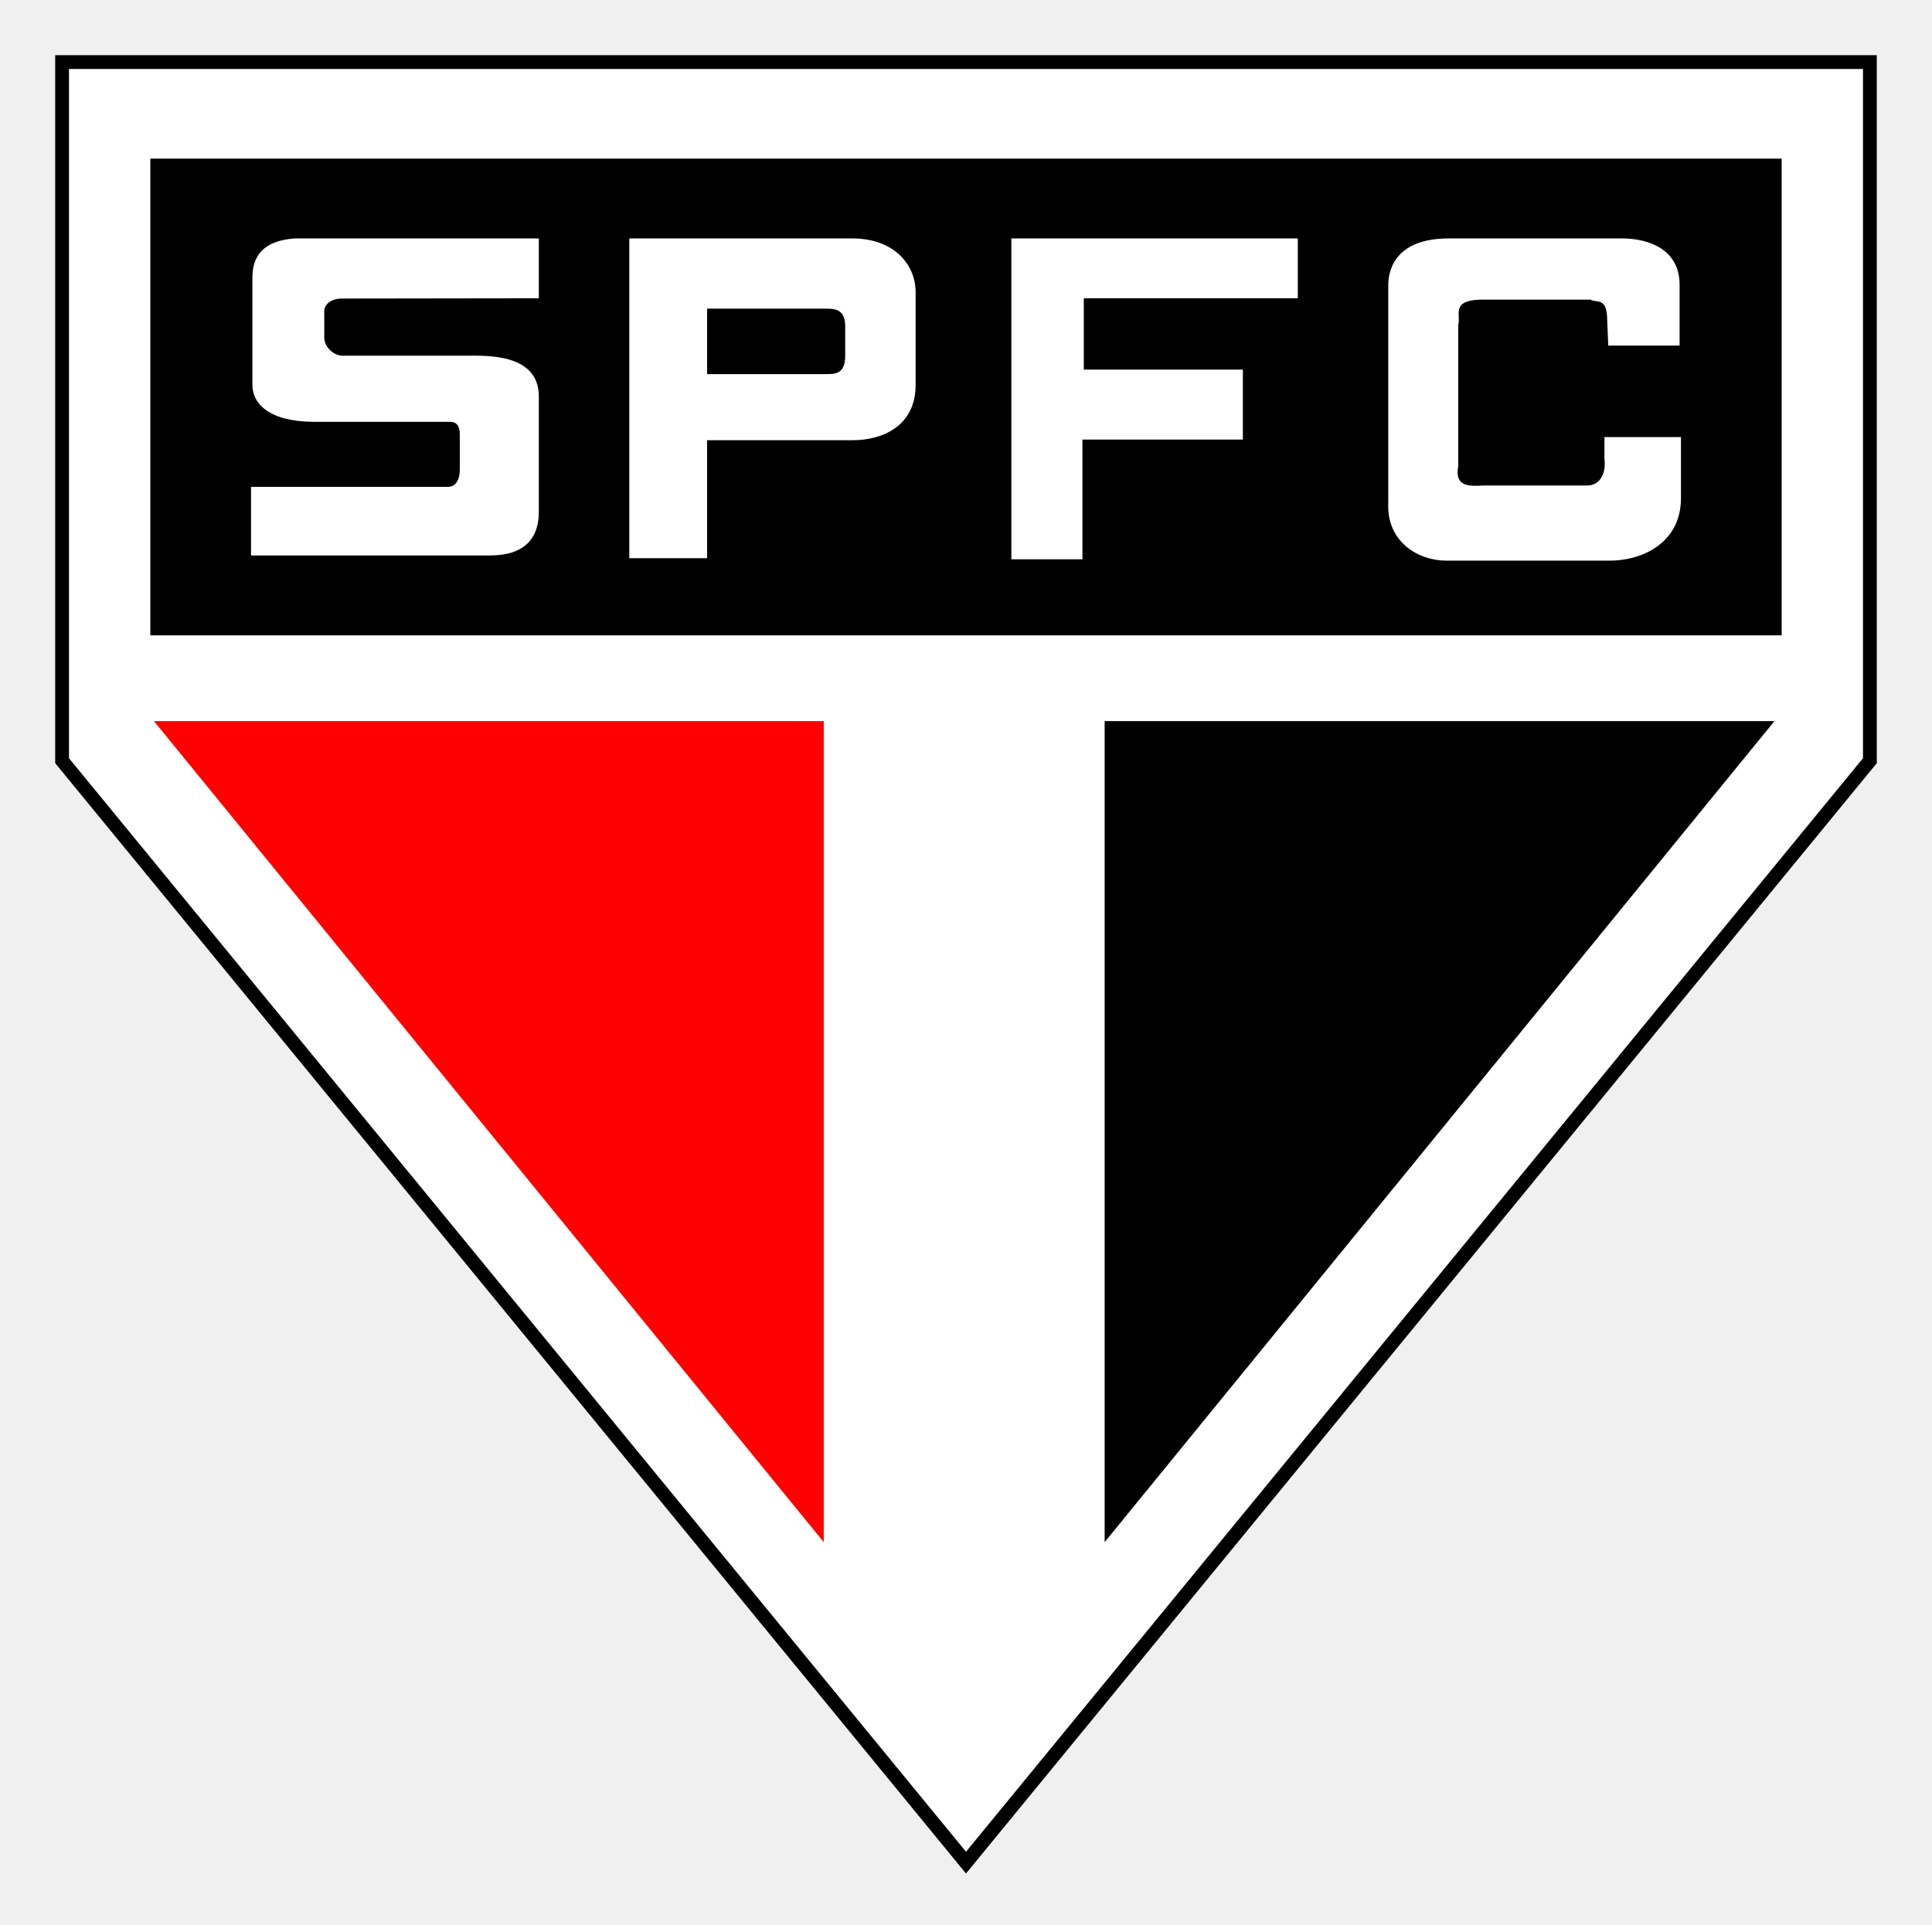
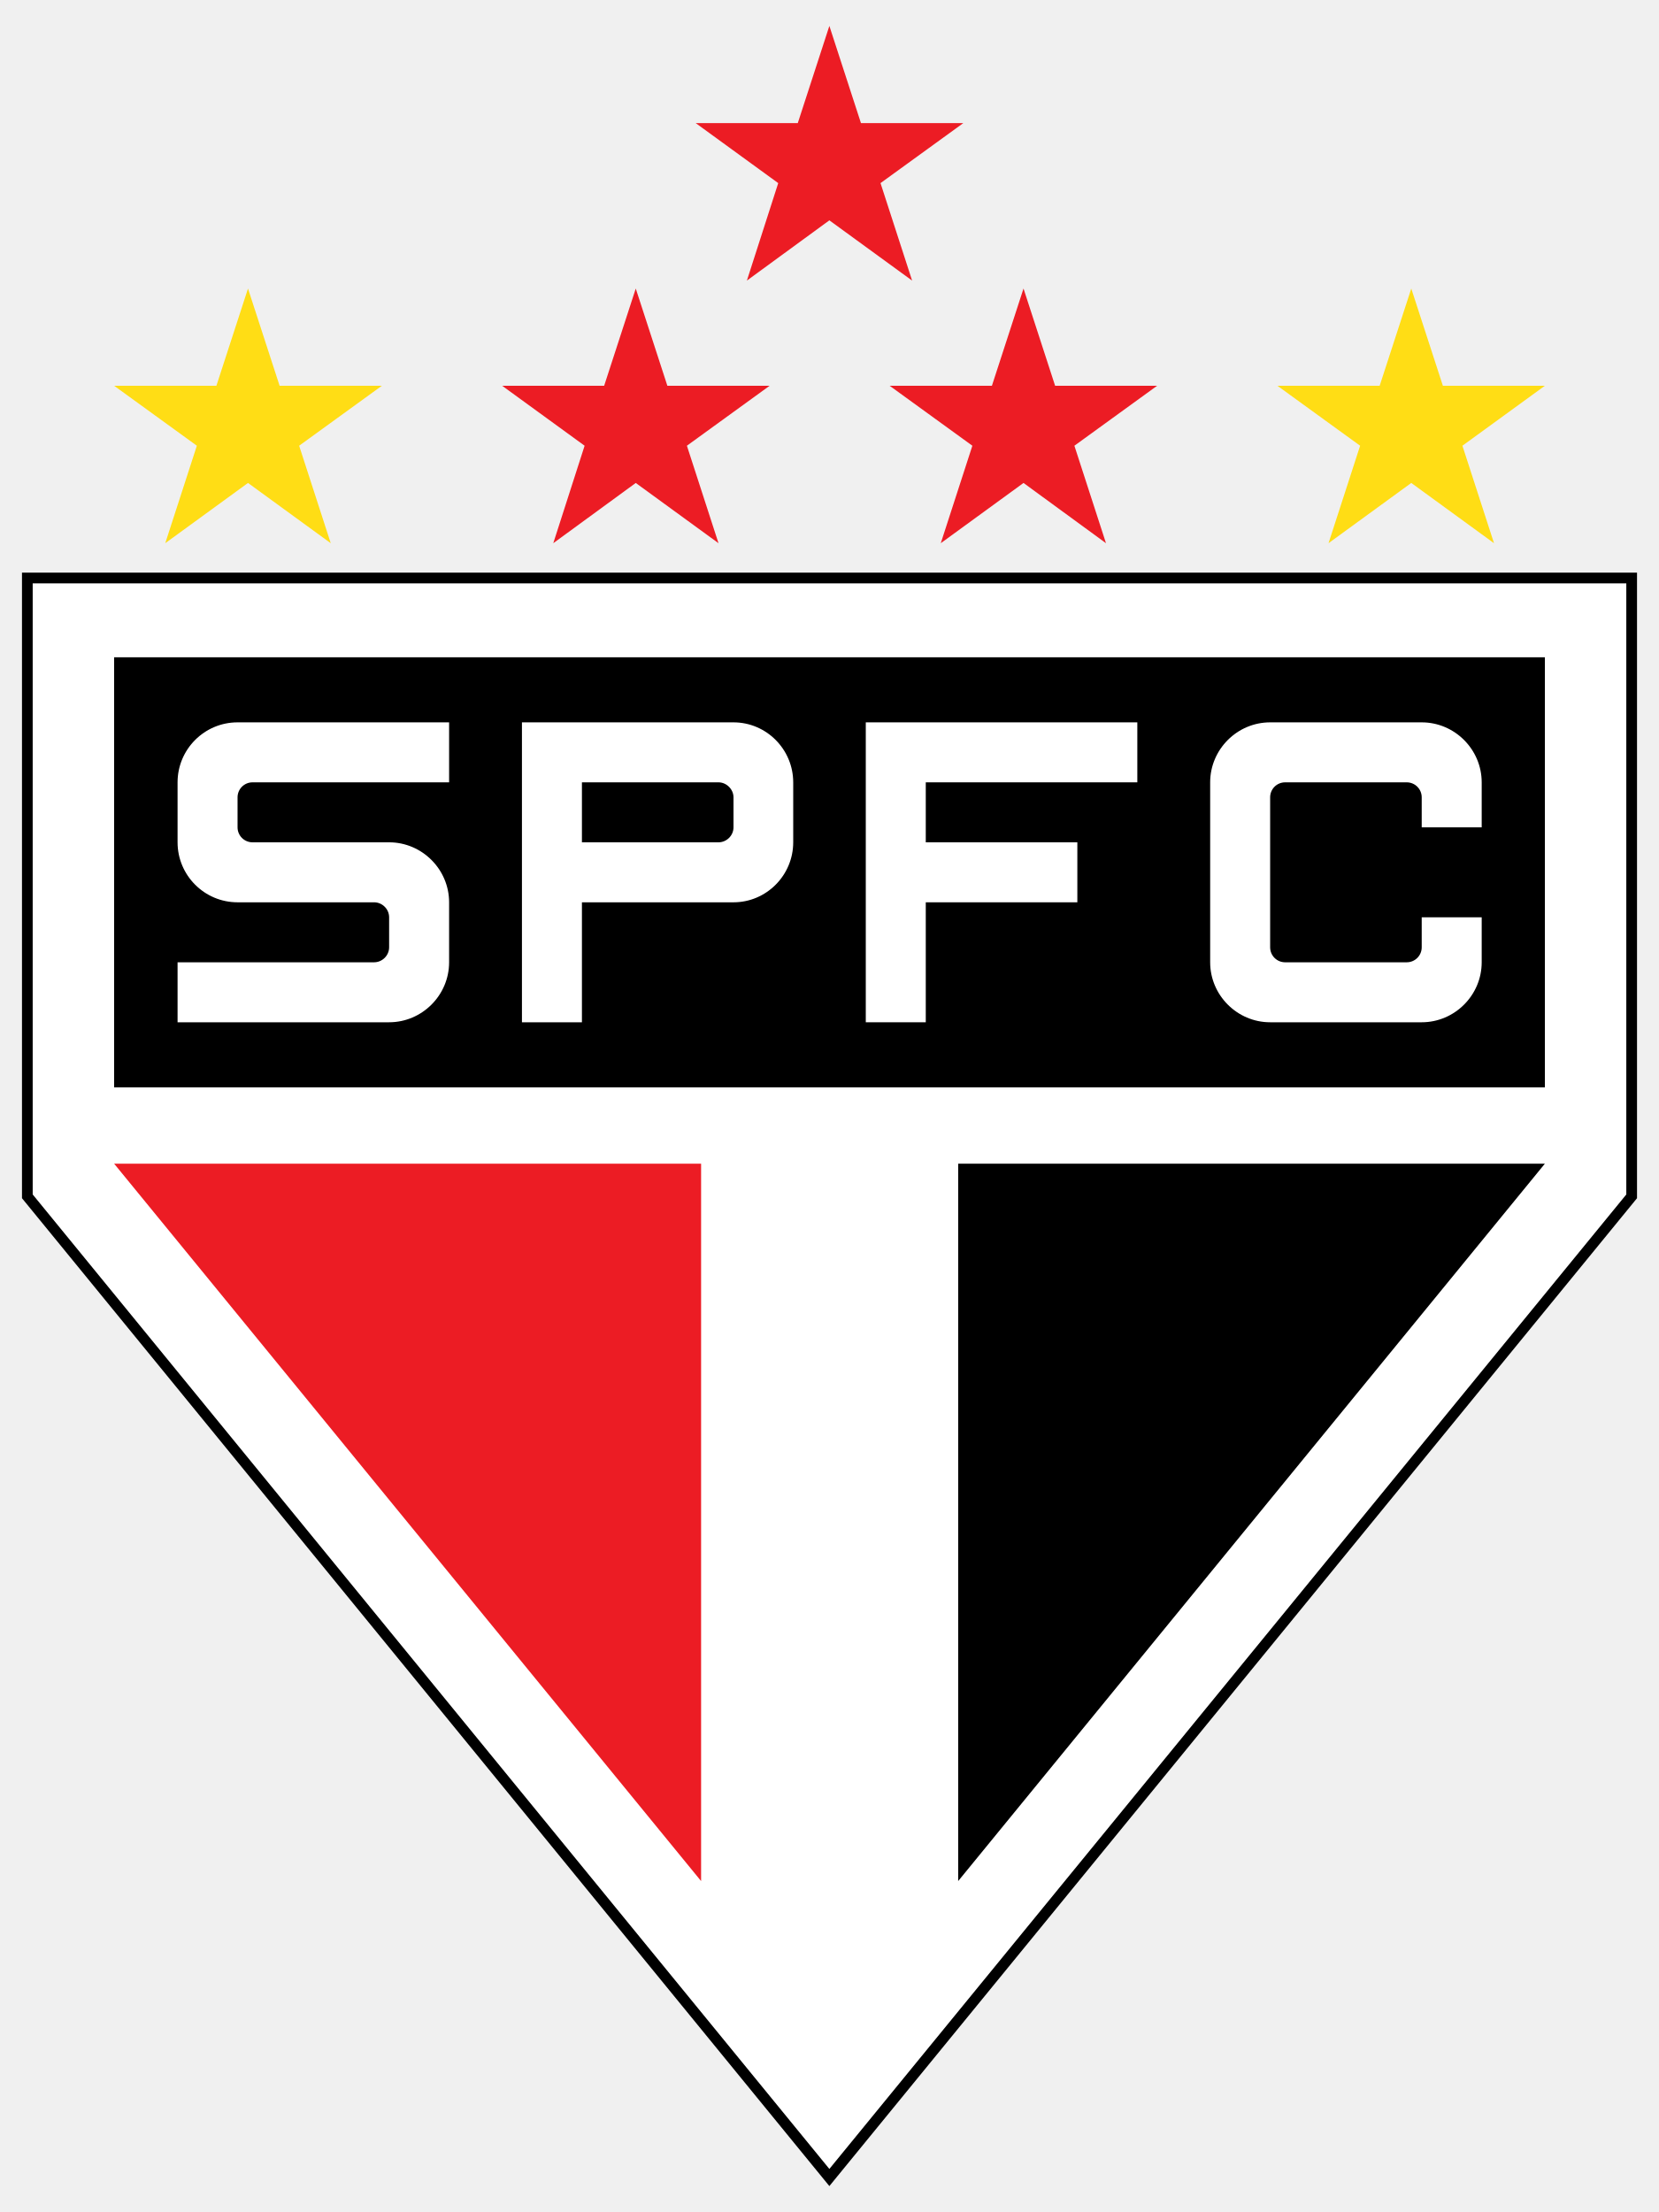
- <svg xmlns="http://www.w3.org/2000/svg" version="1.0" width="350" height="348.69" id="svg2">
-   <defs id="defs4" />
-   <g id="layer1">
-     <g transform="matrix(1.584375,0,0,1.584375,-104.8752,-536.5882)" id="g3355">
-       <path d="M 73.294,345.774 L 280,345.774 L 280,425.656 L 176.647,551.656 L 73.294,425.656 L 73.294,345.774 z" id="path2507" style="fill:#ffffff;fill-opacity:1;fill-rule:evenodd;stroke:#000000;stroke-width:1.578;stroke-linecap:butt;stroke-linejoin:miter;stroke-miterlimit:4;stroke-dasharray:none;stroke-opacity:1" />
-       <rect width="186.529" height="54.51" x="83.382" y="356.813" id="rect3279" style="fill:#000000;fill-opacity:1;fill-rule:evenodd;stroke:none;stroke-width:1px;stroke-linecap:butt;stroke-linejoin:miter;marker:none;marker-start:none;marker-mid:none;marker-end:none;stroke-miterlimit:4;stroke-dasharray:none;stroke-dashoffset:0;stroke-opacity:1;visibility:visible;display:inline;overflow:visible;enable-background:accumulate" />
-       <path d="M 83.794,421.127 L 160.382,421.127 L 160.382,515.009 L 83.794,421.127 z" id="path3281" style="fill:#fe0000;fill-opacity:1;fill-rule:evenodd;stroke:none;stroke-width:1px;stroke-linecap:butt;stroke-linejoin:miter;stroke-opacity:1" />
-       <path d="M 269.088,421.127 L 192.5,421.127 L 192.5,515.009 L 269.088,421.127 z" id="path3283" style="fill:#000000;fill-opacity:1;fill-rule:evenodd;stroke:none;stroke-width:1px;stroke-linecap:butt;stroke-linejoin:miter;stroke-opacity:1" />
-       <path d="M 231.846,365.938 C 226.038,365.938 224.928,369.215 224.928,371.289 L 224.928,396.219 C 224.741,400.581 228.29,402.781 231.566,402.781 L 250.213,402.781 C 254.232,402.781 258.397,400.566 258.397,395.656 L 258.397,388.656 L 249.647,388.656 L 249.647,391.125 C 249.881,392.978 248.999,394.25 247.592,394.188 L 235.835,394.188 C 234.12,394.298 232.492,394.31 232.928,392 L 232.928,375.844 C 233.274,374.716 232.05,373.065 235.397,372.938 L 248.053,372.938 C 248.81,373.355 249.954,372.61 249.96,375.281 L 250.085,378.188 L 258.241,378.188 L 258.241,371.239 C 258.241,367.205 254.761,365.938 251.629,365.938 L 231.846,365.938 z M 163.743,365.938 L 138.147,365.938 L 138.147,402.5 L 147.042,402.5 L 147.042,389.011 L 163.682,389.011 C 167.146,389.011 170.887,387.362 170.887,382.688 L 170.887,372.062 C 170.887,369.113 168.624,365.988 163.743,365.938 z M 99.866,365.938 C 96.429,366.208 94.998,367.802 95.053,370.594 L 95.053,382.689 C 95.053,384.859 97.022,386.907 102.123,386.907 L 117.616,386.907 C 118.356,386.907 118.772,387.282 118.772,388.436 L 118.772,392.312 C 118.772,393.468 118.359,394.344 117.389,394.344 L 94.897,394.344 L 94.897,402.188 L 122.221,402.188 C 126.272,402.188 127.803,400.11 127.803,397.252 L 127.803,384 C 127.803,379.055 121.76,379.344 119.528,379.344 L 105.615,379.344 C 104.364,379.47 103.164,378.307 103.272,377.074 L 103.272,374.478 C 103.14,373.523 104.055,372.805 105.272,372.812 L 127.803,372.781 L 127.803,365.938 L 99.866,365.938 z M 181.835,365.938 L 181.835,402.625 L 189.96,402.625 L 189.96,388.938 L 208.303,388.938 L 208.303,380.938 L 190.116,380.938 L 190.116,372.781 L 214.585,372.781 L 214.585,365.938 L 181.835,365.938 z M 147.042,373.969 L 160.678,373.969 C 161.689,373.969 162.835,374.043 162.835,376.009 L 162.835,379.358 C 162.835,381.377 161.779,381.452 160.71,381.452 L 147.042,381.452 L 147.042,373.969 z" id="path3338" style="fill:#ffffff;fill-rule:evenodd;stroke:none;stroke-width:1px;stroke-linecap:butt;stroke-linejoin:miter;stroke-opacity:1" />
-     </g>
+ <svg xmlns="http://www.w3.org/2000/svg" viewBox="308 244 384 512">
+   <g>
+     <polygon points="313.089,376.55 313.089,521.344 499.969,750 686.911,521.344 686.911,376.55" />
+     <polygon style="fill:#FFFFFF;" points="315.568,379.029 315.568,520.476 499.969,746.034 684.433,520.476 684.433,379.029" />
+     <polygon points="529.783,513.347 529.783,679.401 665.589,513.347" />
+     <polygon style="fill:#EC1C24;" points="334.411,513.347 470.279,679.401 470.279,513.347" />
+     <polygon style="fill:#FFDD15;" points="665.589,333.286 641.974,333.286 634.66,310.786 627.345,333.286 603.668,333.286 622.82,347.17 615.506,369.732 634.66,355.786 653.812,369.732 646.498,347.17" />
+     <polygon style="fill:#FFDD15;" points="372.717,333.286 365.403,310.786 358.089,333.286 334.411,333.286 353.564,347.17 346.25,369.732 365.403,355.786 384.556,369.732 377.242,347.17 396.395,333.286" />
+     <polygon style="fill:#EC1C24;" points="462.469,333.286 455.155,310.786 447.841,333.286 424.225,333.286 443.316,347.17 436.064,369.732 455.155,355.786 474.308,369.732 466.994,347.17 486.147,333.286" />
+     <polygon style="fill:#EC1C24;" points="507.283,272.5 499.969,250 492.655,272.5 469.039,272.5 488.13,286.384 480.878,308.946 499.969,295 519.122,308.946 511.808,286.384 530.961,272.5" />
+     <polygon style="fill:#EC1C24;" points="575.837,333.286 552.221,333.286 544.907,310.786 537.593,333.286 513.916,333.286 533.069,347.17 525.755,369.732 544.907,355.786 563.998,369.732 556.684,347.17" />
+     <rect x="334.411" y="396.137" width="331.177" height="99.545" />
+     <path style="fill:#FFFFFF;" d="M650.96,435.496v-10.413c0-7.624-6.26-13.884-13.884-13.884h-35.082       c-7.624,0-13.884,6.261-13.884,13.884v41.653c0,7.624,6.26,13.884,13.884,13.884h35.082c7.625,0,13.884-6.26,13.884-13.884v-10.413       h-13.884v6.942c0,1.922-1.549,3.471-3.471,3.471h-28.14c-1.922,0-3.471-1.549-3.471-3.471v-34.711c0-1.921,1.55-3.471,3.471-3.471       h28.14c1.922,0,3.471,1.55,3.471,3.471v6.942H650.96z" />
+     <path style="fill:#FFFFFF;" d="M349.101,425.083v13.884c0,7.624,6.198,13.884,13.884,13.884h31.612c1.86,0,3.471,1.55,3.471,3.471       v6.942c0,1.922-1.611,3.471-3.471,3.471h-45.496v13.884h48.967c7.624,0,13.884-6.26,13.884-13.884v-13.884       c0-7.624-6.261-13.884-13.884-13.884h-31.612c-1.921,0-3.471-1.55-3.471-3.471v-6.942c0-1.921,1.55-3.471,3.471-3.471h45.496       v-13.884h-48.967C355.299,411.199,349.101,417.459,349.101,425.083z" />
+     <path style="fill:#FFFFFF;" d="M477.779,411.199h-48.967v69.421h13.884v-27.768h35.083c7.625,0,13.823-6.26,13.823-13.884v-13.884       C491.601,417.459,485.403,411.199,477.779,411.199z M477.779,435.496c0,1.922-1.611,3.471-3.471,3.471h-31.612v-13.884h31.612       c1.86,0,3.471,1.612,3.471,3.471V435.496z" />
+     <polygon style="fill:#FFFFFF;" points="508.399,480.62 522.283,480.62 522.283,452.852 557.366,452.852 557.366,438.968       522.283,438.968 522.283,425.083 571.25,425.083 571.25,411.199 508.399,411.199" />
  </g>
</svg>
